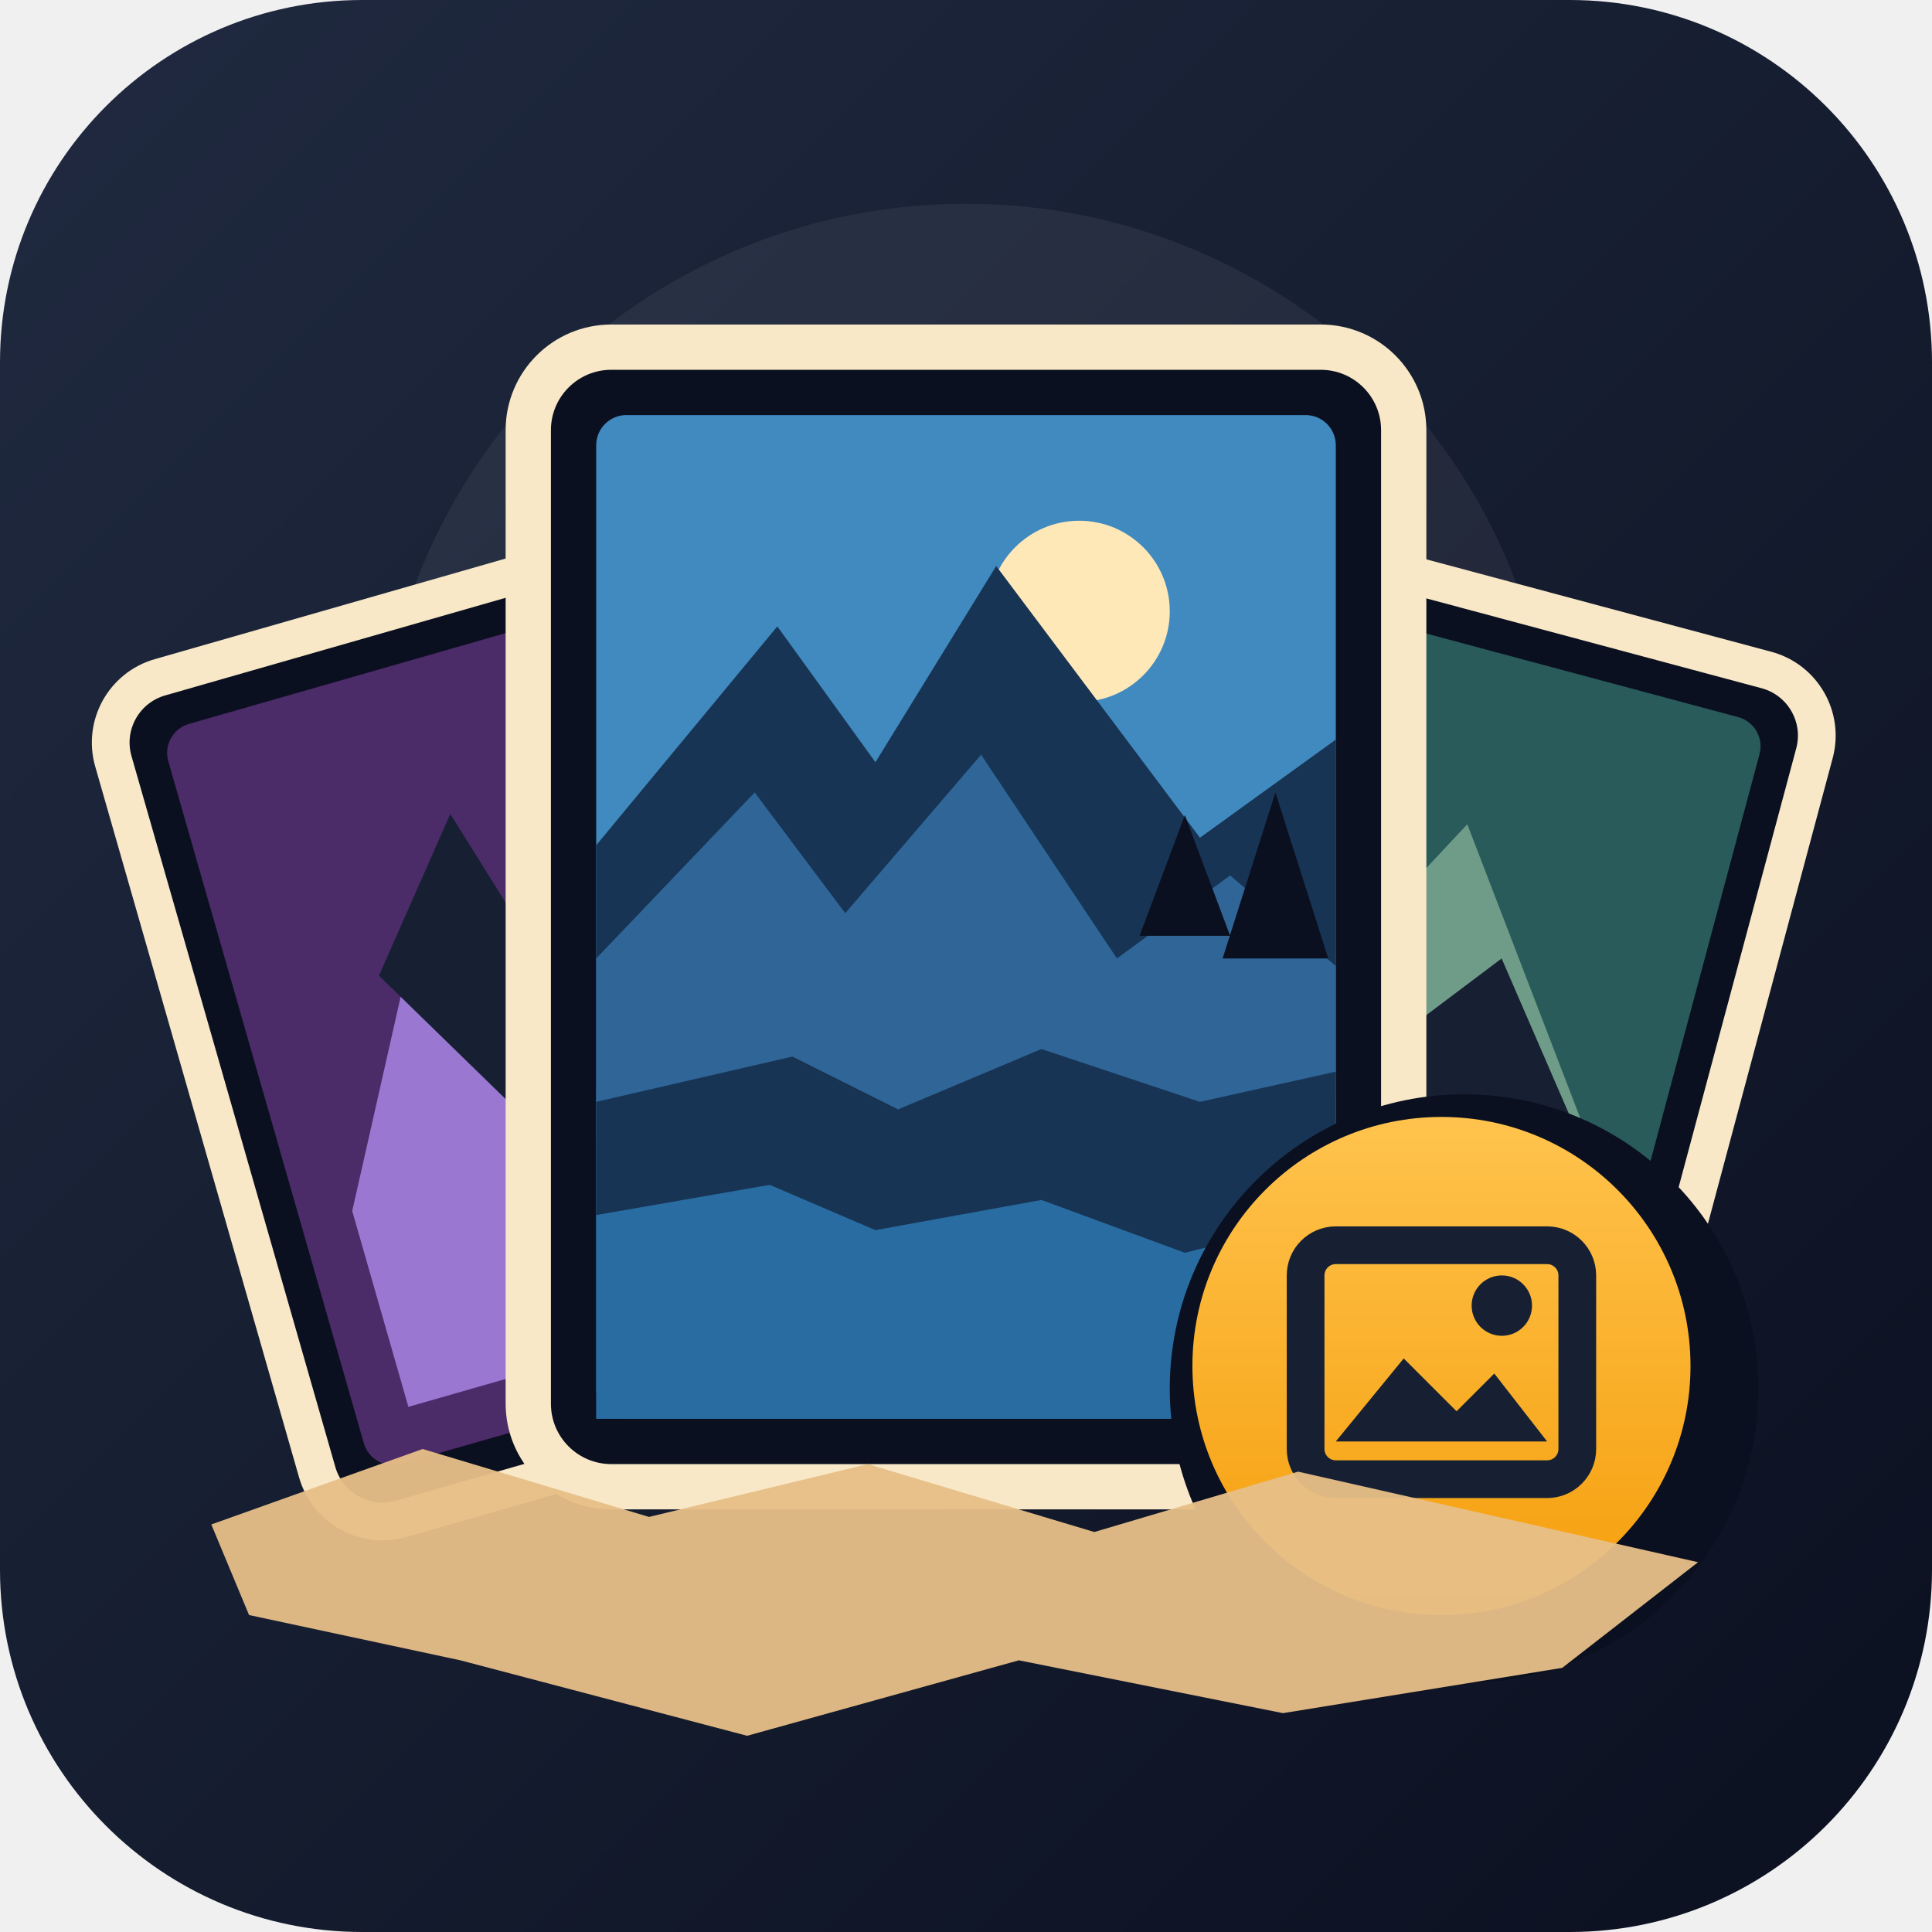
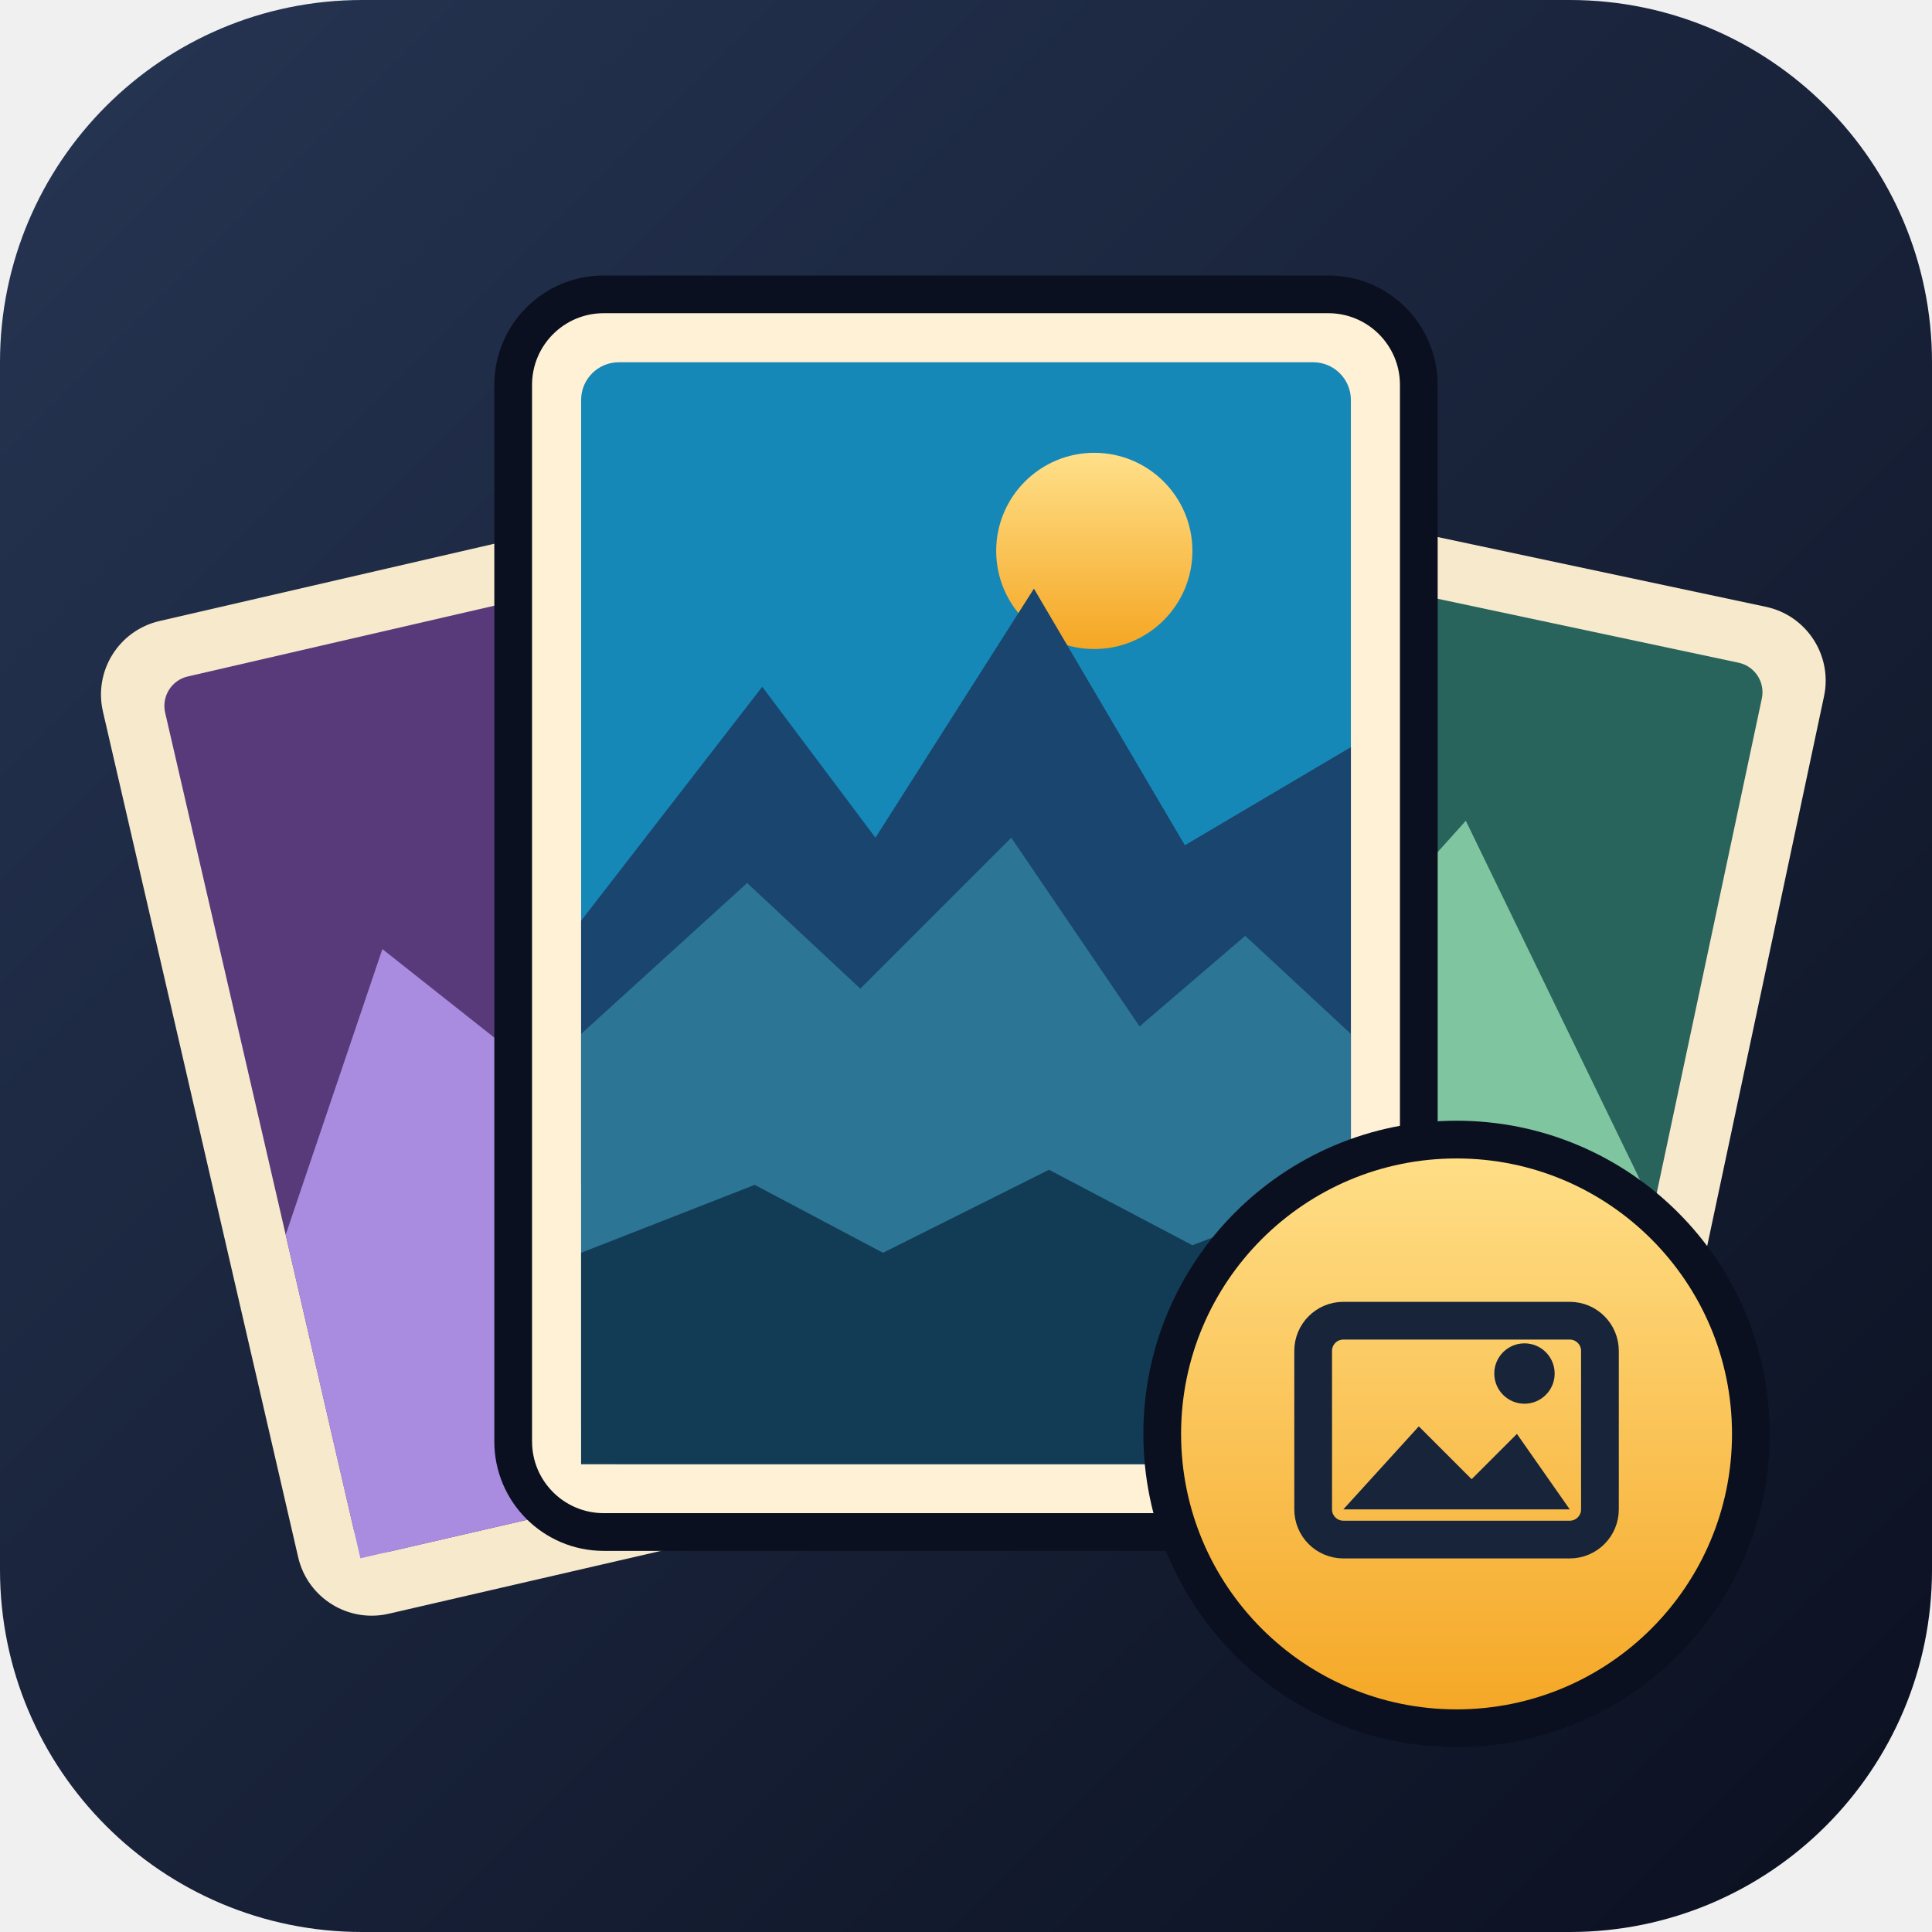
- <svg xmlns="http://www.w3.org/2000/svg" viewBox="0 0 256 256">
+ <svg xmlns="http://www.w3.org/2000/svg" width="256" height="256" viewBox="0 0 256 256">
  <defs>
    <linearGradient id="bg" x1="0" y1="0" x2="1" y2="1">
-       <stop stop-color="#202a40" />
+       <stop stop-color="#263553" />
      <stop offset="1" stop-color="#0b1020" />
    </linearGradient>
-     <linearGradient id="gold" x1="0" y1="0" x2="0" y2="1">
-       <stop stop-color="#ffc34d" />
-       <stop offset="1" stop-color="#f59e0b" />
+     <linearGradient id="sun" x1="0" y1="0" x2="0" y2="1">
+       <stop stop-color="#ffe08a" />
+       <stop offset="1" stop-color="#f5a623" />
    </linearGradient>
  </defs>
  <rect width="256" height="256" rx="48" fill="url(#bg)" />
-   <circle cx="128" cy="105" r="78" fill="#fff" opacity=".06" />
-   <g transform="rotate(-16 77 132)">
-     <rect x="26" y="76" width="100" height="116" rx="9" fill="#0b1020" stroke="#f8e8c8" stroke-width="5" />
-     <rect x="33" y="83" width="86" height="102" rx="4" fill="#4c2b69" />
-     <path d="M40 151 57 120 67 135 83 104 113 153 113 178 40 178Z" fill="#9a78d2" />
-     <path d="M52 122 67 104 73 125 88 113 96 142 80 157 64 143Z" fill="#172033" />
+   <g transform="rotate(-13 82 137)">
+     <rect x="25" y="70" width="105" height="135" rx="10" fill="#f7e9cc" />
+     <rect x="33" y="78" width="89" height="119" rx="4" fill="#583a7a" />
+     <path d="M33 153 54 119 70 139 91 105 122 151V197H33Z" fill="#a98be0" />
  </g>
-   <g transform="rotate(15 179 132)">
-     <rect x="130" y="76" width="100" height="116" rx="9" fill="#0b1020" stroke="#f8e8c8" stroke-width="5" />
-     <rect x="137" y="83" width="86" height="102" rx="4" fill="#285b5a" />
-     <path d="M140 157 158 119 172 136 188 106 220 150 220 179 140 179Z" fill="#6f9c88" />
-     <path d="M151 150 166 130 179 145 197 122 220 151 220 179 151 179Z" fill="#172033" />
+   <g transform="rotate(12 178 137)">
+     <rect x="126" y="70" width="105" height="135" rx="10" fill="#f7e9cc" />
+     <rect x="134" y="78" width="89" height="119" rx="4" fill="#28635c" />
+     <path d="M134 153 153 121 169 139 188 106 223 151V197H134Z" fill="#7fc6a0" />
  </g>
-   <rect x="70" y="46" width="116" height="151" rx="11" fill="#0b1020" stroke="#f8e8c8" stroke-width="6" />
-   <rect x="79" y="55" width="98" height="133" rx="4" fill="#418ac0" />
-   <circle cx="143" cy="81" r="12" fill="#ffe8b8" />
-   <path d="M79 112 103 83 116 101 132 75 159 111 177 98 177 145 79 145Z" fill="#173454" />
-   <path d="M79 127 100 105 112 121 130 100 148 127 163 116 177 128 177 151 79 151Z" fill="#2f6597" />
-   <path d="M79 146 105 140 119 147 138 139 159 146 177 142 177 188 79 188Z" fill="#173454" />
-   <path d="M79 161 102 157 116 163 138 159 157 166 177 161 177 188 79 188Z" fill="#286ca2" />
-   <path d="M151 124 157 108 163 124Z M162 127 169 105 176 127Z" fill="#0b1020" />
-   <circle cx="194" cy="184" r="39" fill="#0b1020" />
-   <circle cx="191" cy="181" r="33" fill="url(#gold)" />
-   <rect x="173" y="165" width="36" height="31" rx="4" fill="none" stroke="#172033" stroke-width="5" />
-   <circle cx="199" cy="173" r="4" fill="#172033" />
-   <path d="M177 191 186 180 193 187 198 182 205 191Z" fill="#172033" />
-   <path d="M28 202 56 192 86 201 115 194 145 203 172 195 225 207 207 221 170 227 135 220 99 230 61 220 33 214Z" fill="#e7bf87" opacity=".95" />
+   <rect x="68" y="39" width="120" height="164" rx="12" fill="#fff1d5" stroke="#0b1020" stroke-width="5" />
+   <rect x="77" y="48" width="102" height="146" rx="5" fill="#1688b8" />
+   <circle cx="145" cy="73" r="13" fill="url(#sun)" />
+   <path d="M77 122 101 91 116 111 137 78 157 112 179 99V157H77Z" fill="#19456e" />
+   <path d="M77 137 99 117 114 131 134 111 151 136 165 124 179 137V194H77Z" fill="#2c7595" />
+   <path d="M77 166 100 157 117 166 139 155 158 165 179 157V194H77Z" fill="#123c56" />
+   <circle cx="193" cy="190" r="39" fill="url(#sun)" stroke="#0b1020" stroke-width="5" />
+   <rect x="174" y="175" width="38" height="29" rx="4" fill="none" stroke="#17243a" stroke-width="5" />
+   <circle cx="202" cy="182" r="4" fill="#17243a" />
+   <path d="M178 200 188 189 195 196 201 190 208 200Z" fill="#17243a" />
</svg>
